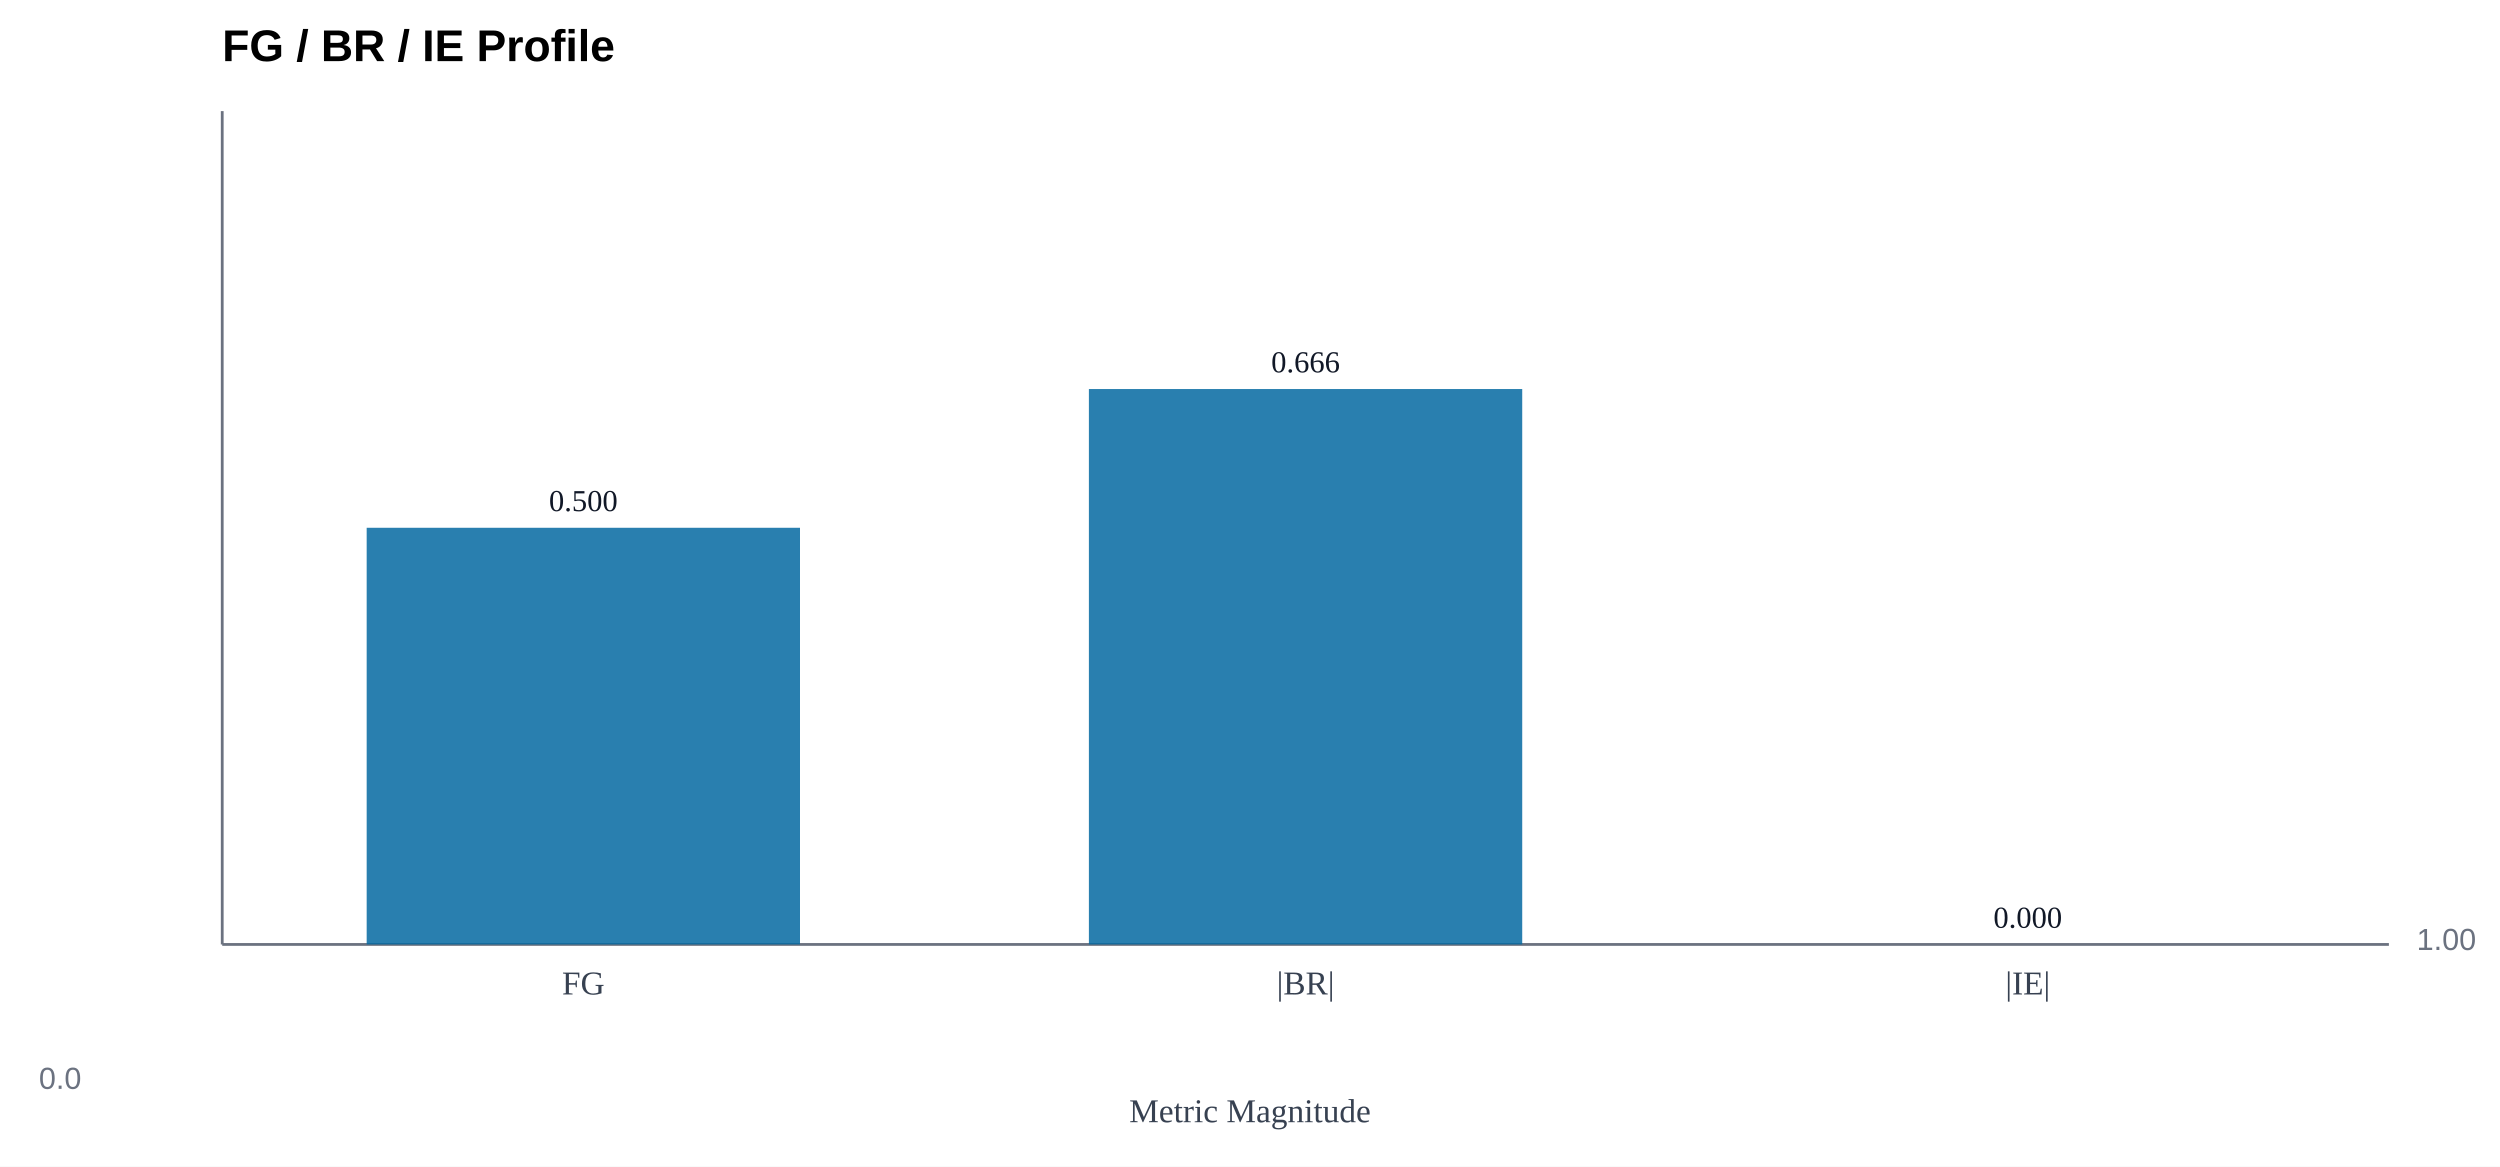
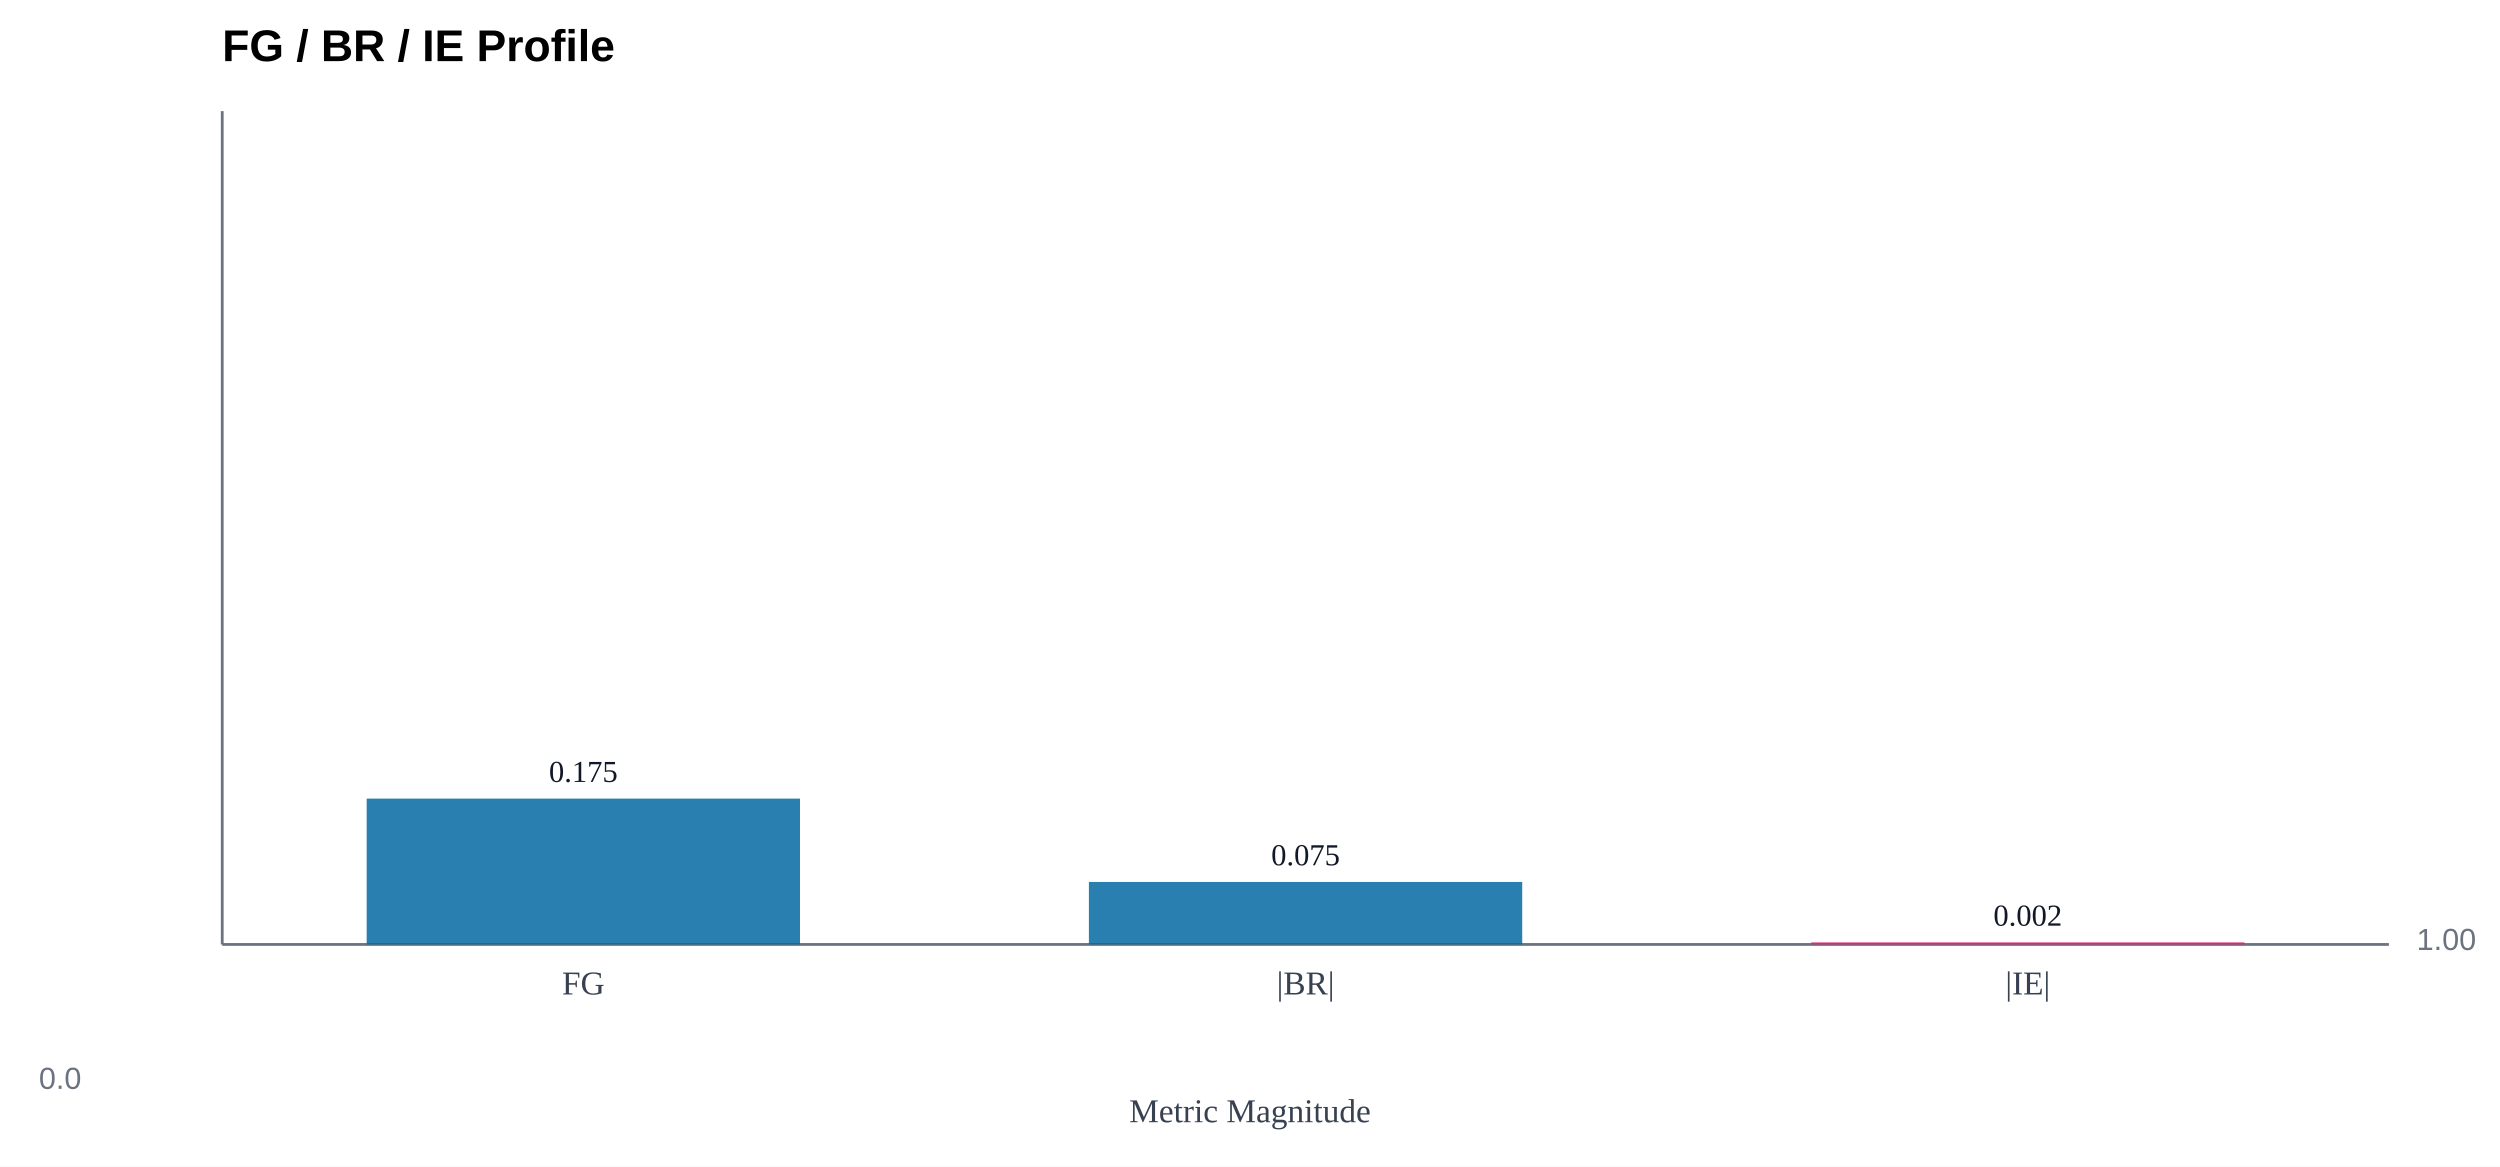
<svg xmlns="http://www.w3.org/2000/svg" width="900" height="420" viewBox="0 0 900 420">
  <rect x="0" y="0" width="100%" height="100%" fill="#ffffff" />
  <text x="80" y="22" font-family="Arial" font-size="16" font-weight="700">FG / BR / IE Profile</text>
  <line x1="80" y1="40" x2="80" y2="340" stroke="#6b7280" stroke-width="1" />
  <line x1="80" y1="340" x2="860" y2="340" stroke="#6b7280" stroke-width="1" />
-   <rect x="132.00" y="190.00" width="156.00" height="150.00" fill="#0369a1" opacity="0.85" />
-   <text x="210.00" y="184.00" text-anchor="middle" font-size="11" fill="#111827">0.500</text>
+   <rect x="132.00" y="287.50" width="156.00" height="52.50" fill="#0369a1" opacity="0.85" />
+   <text x="210.00" y="281.50" text-anchor="middle" font-size="11" fill="#111827">0.175</text>
  <text x="210.00" y="358.00" text-anchor="middle" font-size="12" fill="#374151">FG</text>
-   <rect x="392.00" y="140.05" width="156.00" height="199.95" fill="#0369a1" opacity="0.85" />
-   <text x="470.00" y="134.05" text-anchor="middle" font-size="11" fill="#111827">0.666</text>
+   <rect x="392.00" y="317.50" width="156.00" height="22.50" fill="#0369a1" opacity="0.85" />
+   <text x="470.00" y="311.50" text-anchor="middle" font-size="11" fill="#111827">0.075</text>
  <text x="470.00" y="358.00" text-anchor="middle" font-size="12" fill="#374151">|BR|</text>
-   <rect x="652.00" y="340.00" width="156.00" height="0.00" fill="#db2777" opacity="0.85" />
-   <text x="730.00" y="334.00" text-anchor="middle" font-size="11" fill="#111827">0.000</text>
+   <rect x="652.00" y="339.25" width="156.00" height="0.75" fill="#db2777" opacity="0.85" />
+   <text x="730.00" y="333.25" text-anchor="middle" font-size="11" fill="#111827">0.002</text>
  <text x="730.00" y="358.00" text-anchor="middle" font-size="12" fill="#374151">|IE|</text>
  <text x="14" y="392" font-family="Arial, Helvetica, sans-serif" font-size="11" fill="#6b7280" font-weight="normal">0.0</text>
  <text x="870" y="342" font-family="Arial, Helvetica, sans-serif" font-size="11" fill="#6b7280" font-weight="normal">1.00</text>
  <text x="450.0" y="404" text-anchor="middle" font-size="12" fill="#374151">Metric Magnitude</text>
</svg>
